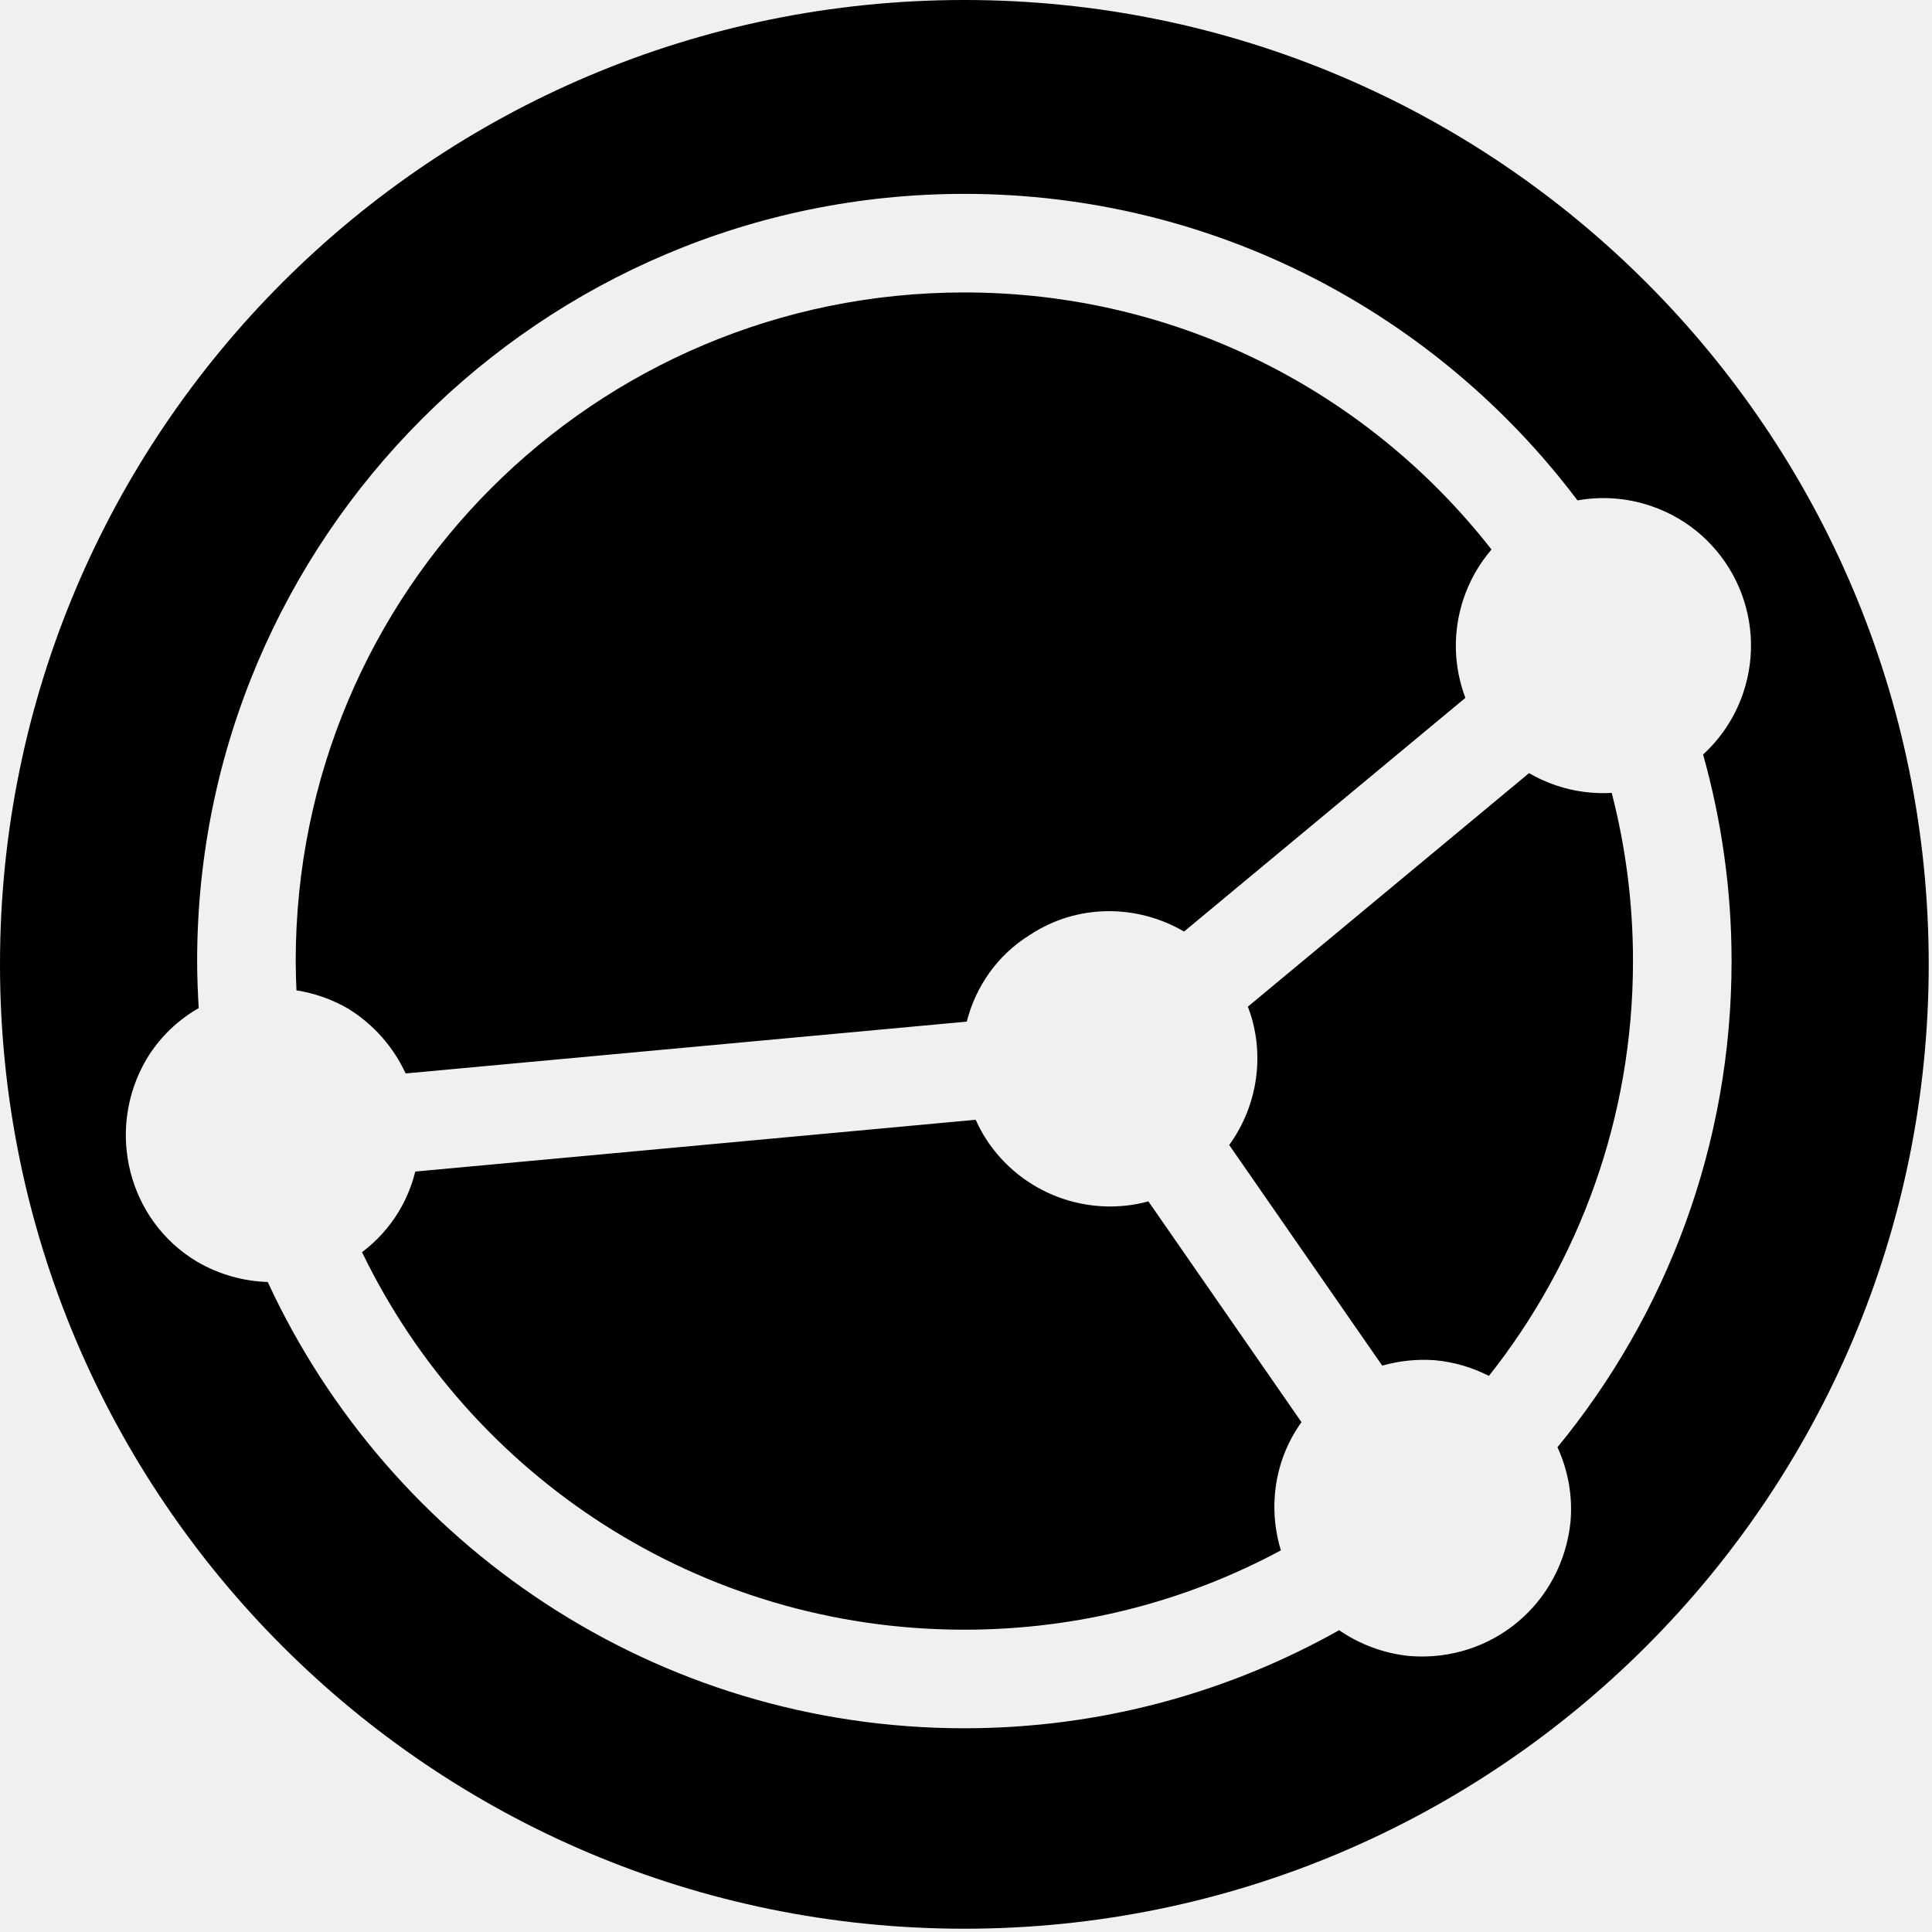
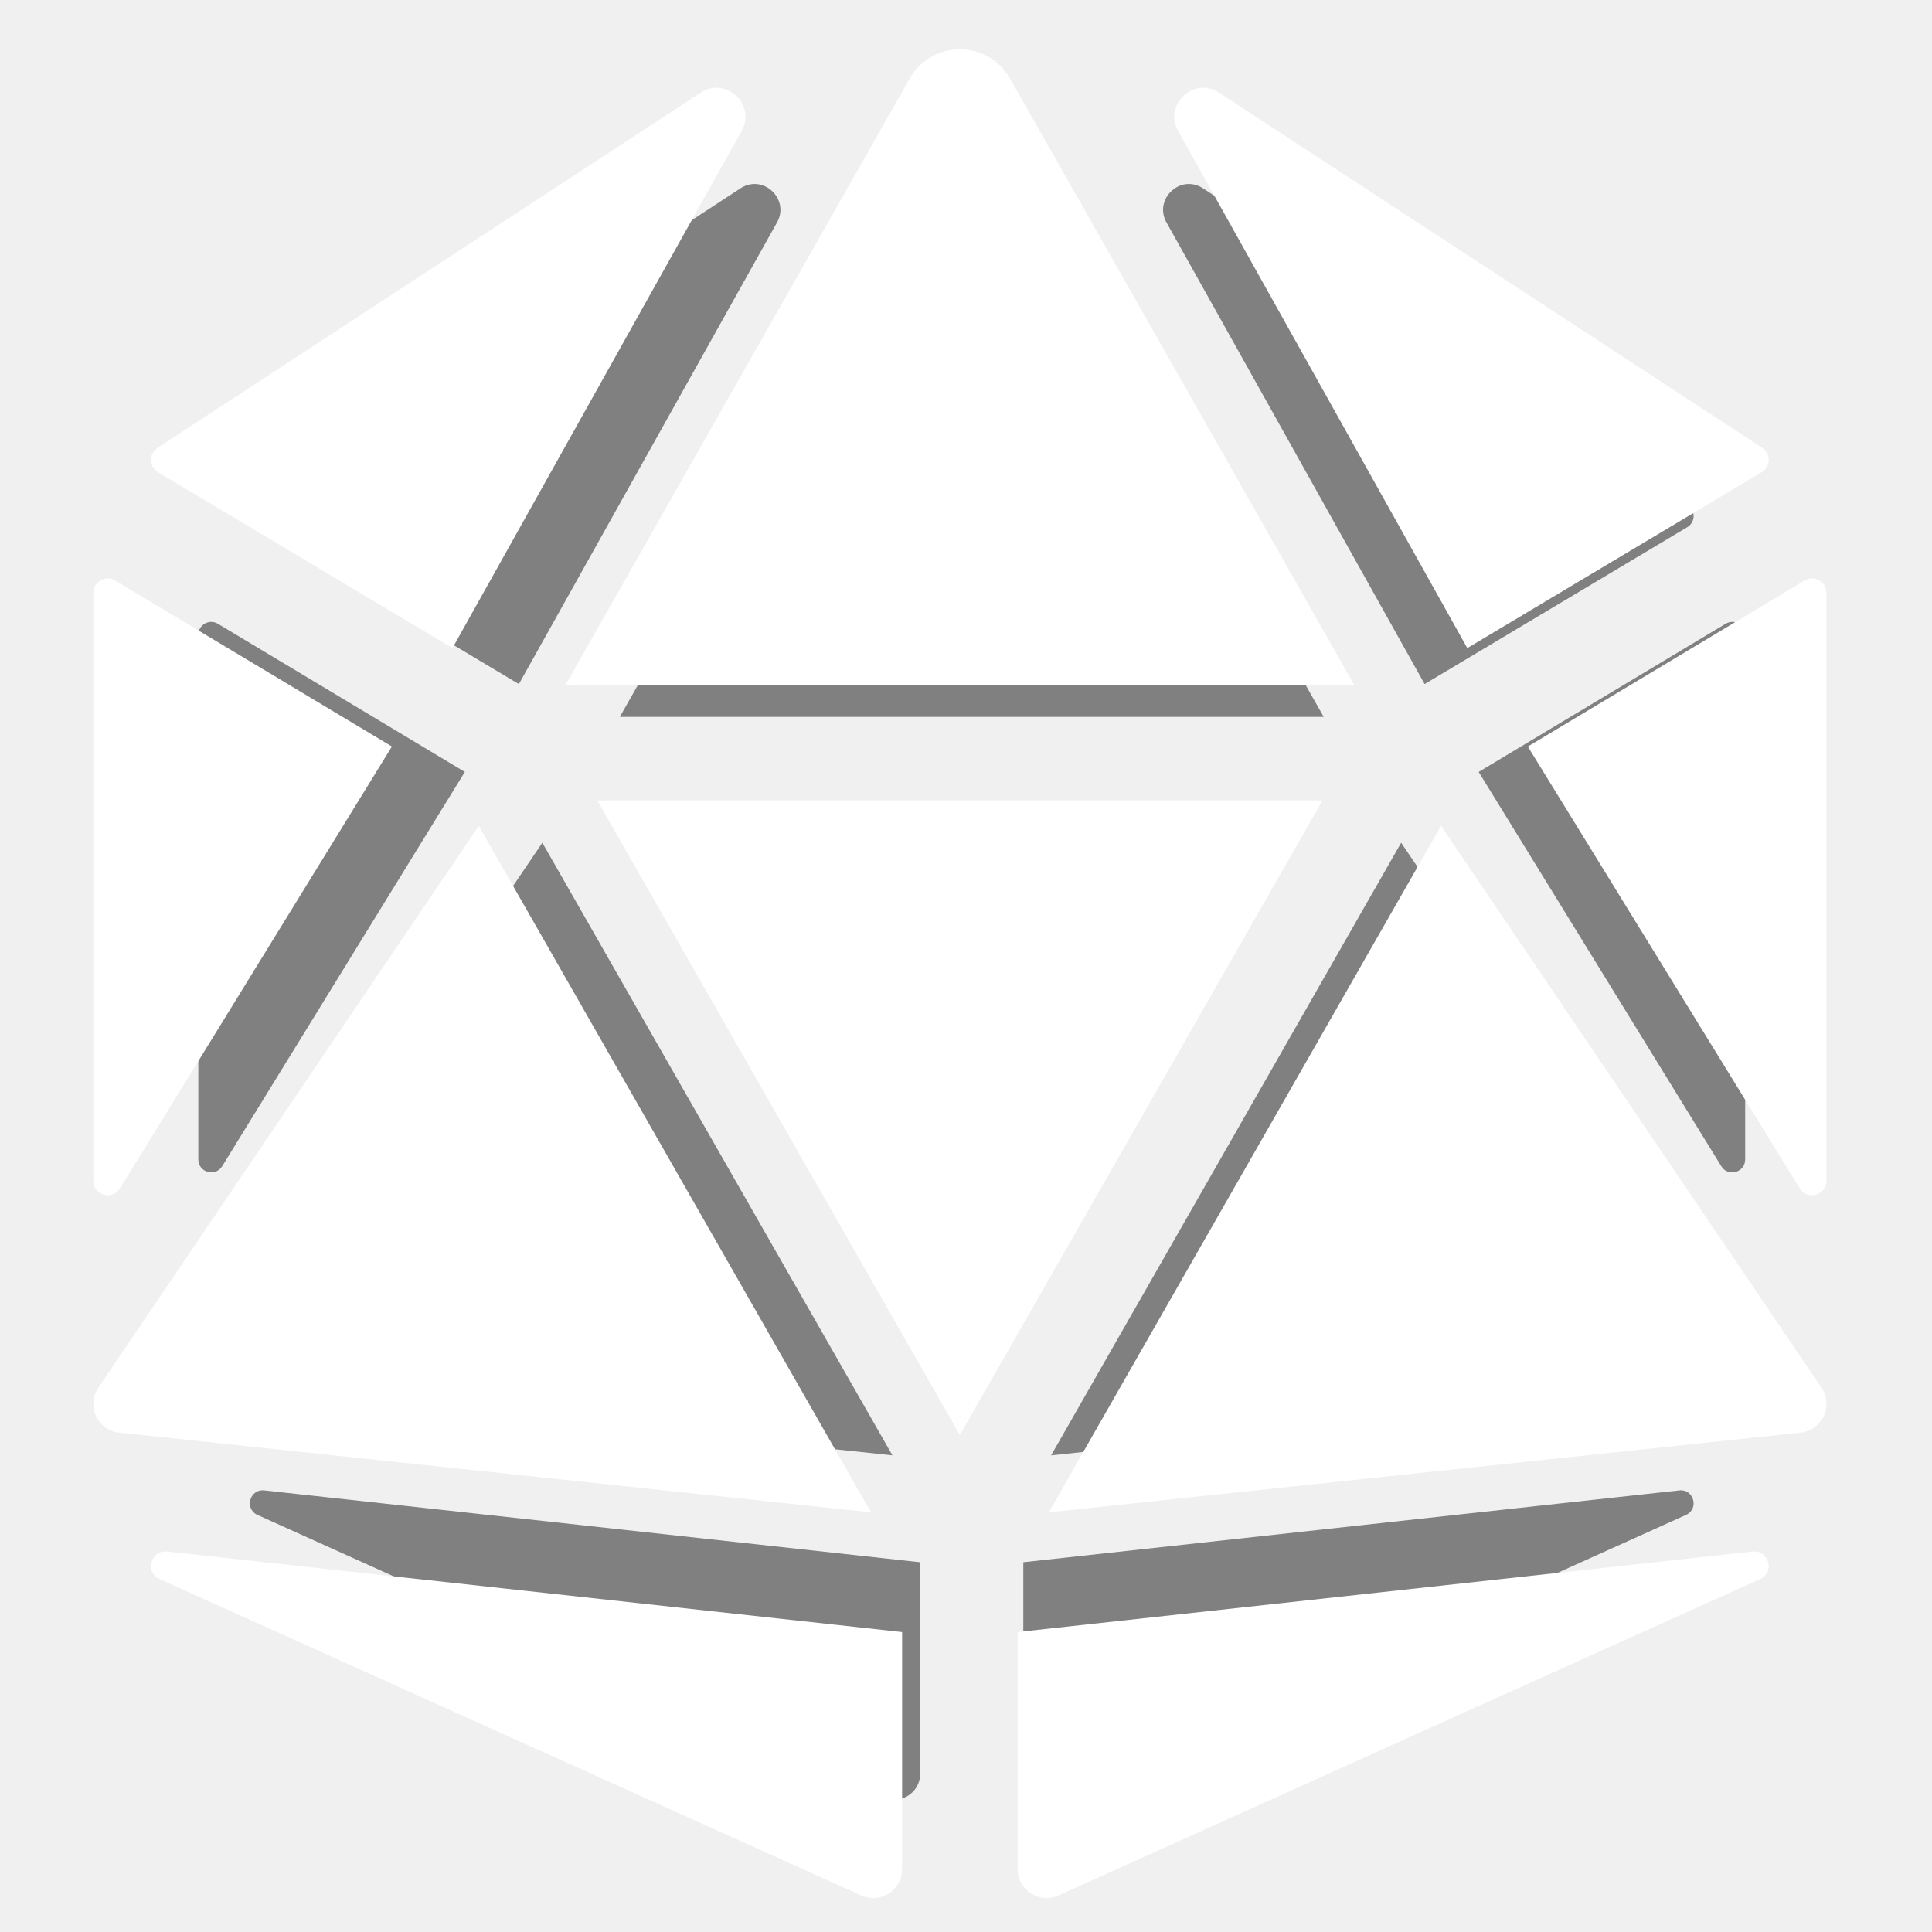
- <svg xmlns="http://www.w3.org/2000/svg" version="1.1" width="117.6px" height="117.6px" xml:space="preserve">
-   <g id="g4212">
-     <path id="circle4219" d="M 58.699 0 A 58.7 58.7 0 0 0 0 58.699 A 58.7 58.7 0 0 0 58.699 117.4 A 58.7 58.7 0 0 0 117.4 58.699 A 58.7 58.7 0 0 0 58.699 0 z M 58.699 11.801 C 73.94 11.801 87.493 19.135 96.021 30.459 C 97.471 30.2 99.006 30.292 100.5 30.801 C 105.2 32.401 107.7 37.499 106.1 42.199 C 105.596 43.68 104.743 44.941 103.666 45.926 C 104.787 49.93 105.4 54.143 105.4 58.5 C 105.4 69.723 101.421 80.031 94.803 88.092 C 95.431 89.464 95.73 91.004 95.6 92.6 C 95.1 97.6 90.801 101.201 85.801 100.801 C 84.199 100.641 82.742 100.077 81.514 99.229 C 74.762 103.024 66.983 105.199 58.699 105.199 C 39.917 105.199 23.705 94.055 16.297 78.035 C 14.833 77.988 13.357 77.59 12 76.801 C 7.8 74.301 6.4 68.8 8.9 64.5 C 9.703 63.152 10.815 62.096 12.096 61.361 C 12.038 60.414 12 59.461 12 58.5 C 12 32.744 32.943 11.801 58.699 11.801 z M 58.699 17.801 C 36.186 17.801 18 35.986 18 58.5 C 18 59.097 18.02 59.69 18.045 60.281 C 19.126 60.454 20.195 60.817 21.199 61.4 C 22.779 62.378 23.962 63.765 24.691 65.34 L 58.846 62.186 C 59.387 60.061 60.698 58.139 62.699 56.9 C 65.593 54.995 69.231 55.039 72.072 56.703 L 89.197 42.479 C 88.485 40.594 88.399 38.459 89.1 36.4 C 89.48 35.283 90.063 34.293 90.787 33.449 C 83.344 23.922 71.754 17.801 58.699 17.801 z M 93.072 47.061 L 75.957 61.275 C 77.037 64.088 76.578 67.271 74.822 69.697 L 84.135 83.125 C 85.167 82.835 86.266 82.71 87.4 82.801 C 88.566 82.917 89.65 83.253 90.631 83.75 C 96.118 76.815 99.4 68.05 99.4 58.5 C 99.4 54.963 98.95 51.533 98.105 48.264 C 96.983 48.327 95.83 48.186 94.699 47.801 C 94.123 47.604 93.579 47.355 93.072 47.061 z M 59.389 68.16 L 25.277 71.312 C 25.074 72.134 24.754 72.938 24.301 73.699 C 23.701 74.707 22.924 75.549 22.037 76.219 C 28.613 89.831 42.541 99.199 58.699 99.199 C 65.675 99.199 72.234 97.451 77.967 94.371 C 77.643 93.306 77.504 92.168 77.6 91 C 77.733 89.331 78.32 87.825 79.219 86.564 L 69.902 73.127 C 66.255 74.125 62.181 72.694 60 69.301 C 59.763 68.932 59.566 68.548 59.389 68.16 z " style="fill:#000000;fill-opacity:1" />
-   </g>
+ <svg xmlns="http://www.w3.org/2000/svg" version="1.1" width="117.6px" height="117.6px" xml:space="preserve" id="svg4">
+   <defs id="defs8" />
+   <path d="M 33.012,51.298 12.308,81.877 c -0.604,0.981 0.02,2.256 1.163,2.381 l 40.852,4.329 z M 13.526,70.986 28.295,46.986 13.261,37.967 c -0.524,-0.314 -1.189,0.063 -1.189,0.673 v 31.936 c 0,0.791 1.038,1.085 1.454,0.41 z m 2.126,21.218 38.133,17.195 c 1.04,0.481 2.226,-0.281 2.226,-1.424 V 95.094 L 16.084,90.72 c -0.873,-0.098 -1.222,1.097 -0.432,1.485 z M 31.584,41.639 47.263,13.6 c 0.851,-1.385 -0.704,-2.991 -2.115,-2.185 L 15.566,30.758 c -0.485,0.318 -0.469,1.032 0.025,1.33 z m 27.566,1.997 H 80.573 L 61.824,10.607 c -0.614,-0.996 -1.644,-1.495 -2.674,-1.495 -1.03,0 -2.06,0.498 -2.674,1.495 L 37.728,43.636 Z M 105.039,37.967 90.006,46.988 104.774,70.988 c 0.414,0.675 1.454,0.381 1.454,-0.412 V 38.64 c 0,-0.61 -0.665,-0.987 -1.189,-0.673 z m -18.323,3.672 15.993,-9.553 c 0.496,-0.298 0.51,-1.012 0.025,-1.33 L 73.152,11.415 c -1.41,-0.806 -2.966,0.8 -2.115,2.185 z M 102.217,90.72 62.289,95.092 v 12.882 c 0,1.146 1.187,1.905 2.226,1.424 L 102.648,92.203 c 0.791,-0.386 0.441,-1.581 -0.432,-1.483 z M 85.288,51.298 63.98,88.588 104.831,84.258 c 1.144,-0.128 1.767,-1.401 1.163,-2.381 z M 59.15,49.913 h -19.7 l 19.7,34.475 19.7,-34.475 z" id="path2" style="fill:#808080;stroke-width:0.196" />
+   <path d="M 29.141,50.271 5.942,84.534 c -0.677,1.099 0.022,2.528 1.303,2.668 L 53.018,92.053 Z M 7.307,72.331 23.855,45.44 7.01,35.335 c -0.587,-0.352 -1.332,0.07 -1.332,0.754 v 35.784 c 0,0.886 1.163,1.215 1.629,0.459 z M 9.689,96.106 52.416,115.372 c 1.165,0.538 2.495,-0.314 2.495,-1.596 V 99.343 L 10.173,94.442 C 9.195,94.332 8.804,95.671 9.689,96.106 Z M 27.541,39.449 45.108,8.033 C 46.062,6.481 44.319,4.681 42.739,5.584 L 9.593,27.257 c -0.543,0.356 -0.525,1.156 0.029,1.49 z M 58.427,41.687 H 82.43 L 61.423,4.679 c -0.688,-1.117 -1.842,-1.675 -2.996,-1.675 -1.154,0 -2.308,0.558 -2.996,1.675 L 34.424,41.687 Z m 51.417,-6.352 -16.845,10.108 16.548,26.891 c 0.464,0.756 1.629,0.426 1.629,-0.462 V 36.089 c 0,-0.684 -0.745,-1.106 -1.332,-0.754 z M 89.314,39.449 107.233,28.745 c 0.556,-0.334 0.571,-1.134 0.029,-1.49 L 74.116,5.584 C 72.536,4.681 70.793,6.481 71.747,8.033 Z M 106.682,94.442 61.944,99.341 v 14.433 c 0,1.284 1.33,2.134 2.495,1.596 L 107.165,96.104 c 0.886,-0.433 0.495,-1.771 -0.484,-1.662 z M 87.714,50.271 63.839,92.053 109.612,87.202 c 1.281,-0.143 1.98,-1.569 1.303,-2.668 z M 58.427,48.72 H 36.354 L 58.427,87.347 80.501,48.72 Z" id="path2-3" style="fill:#ffffff;stroke-width:0.22" />
</svg>
